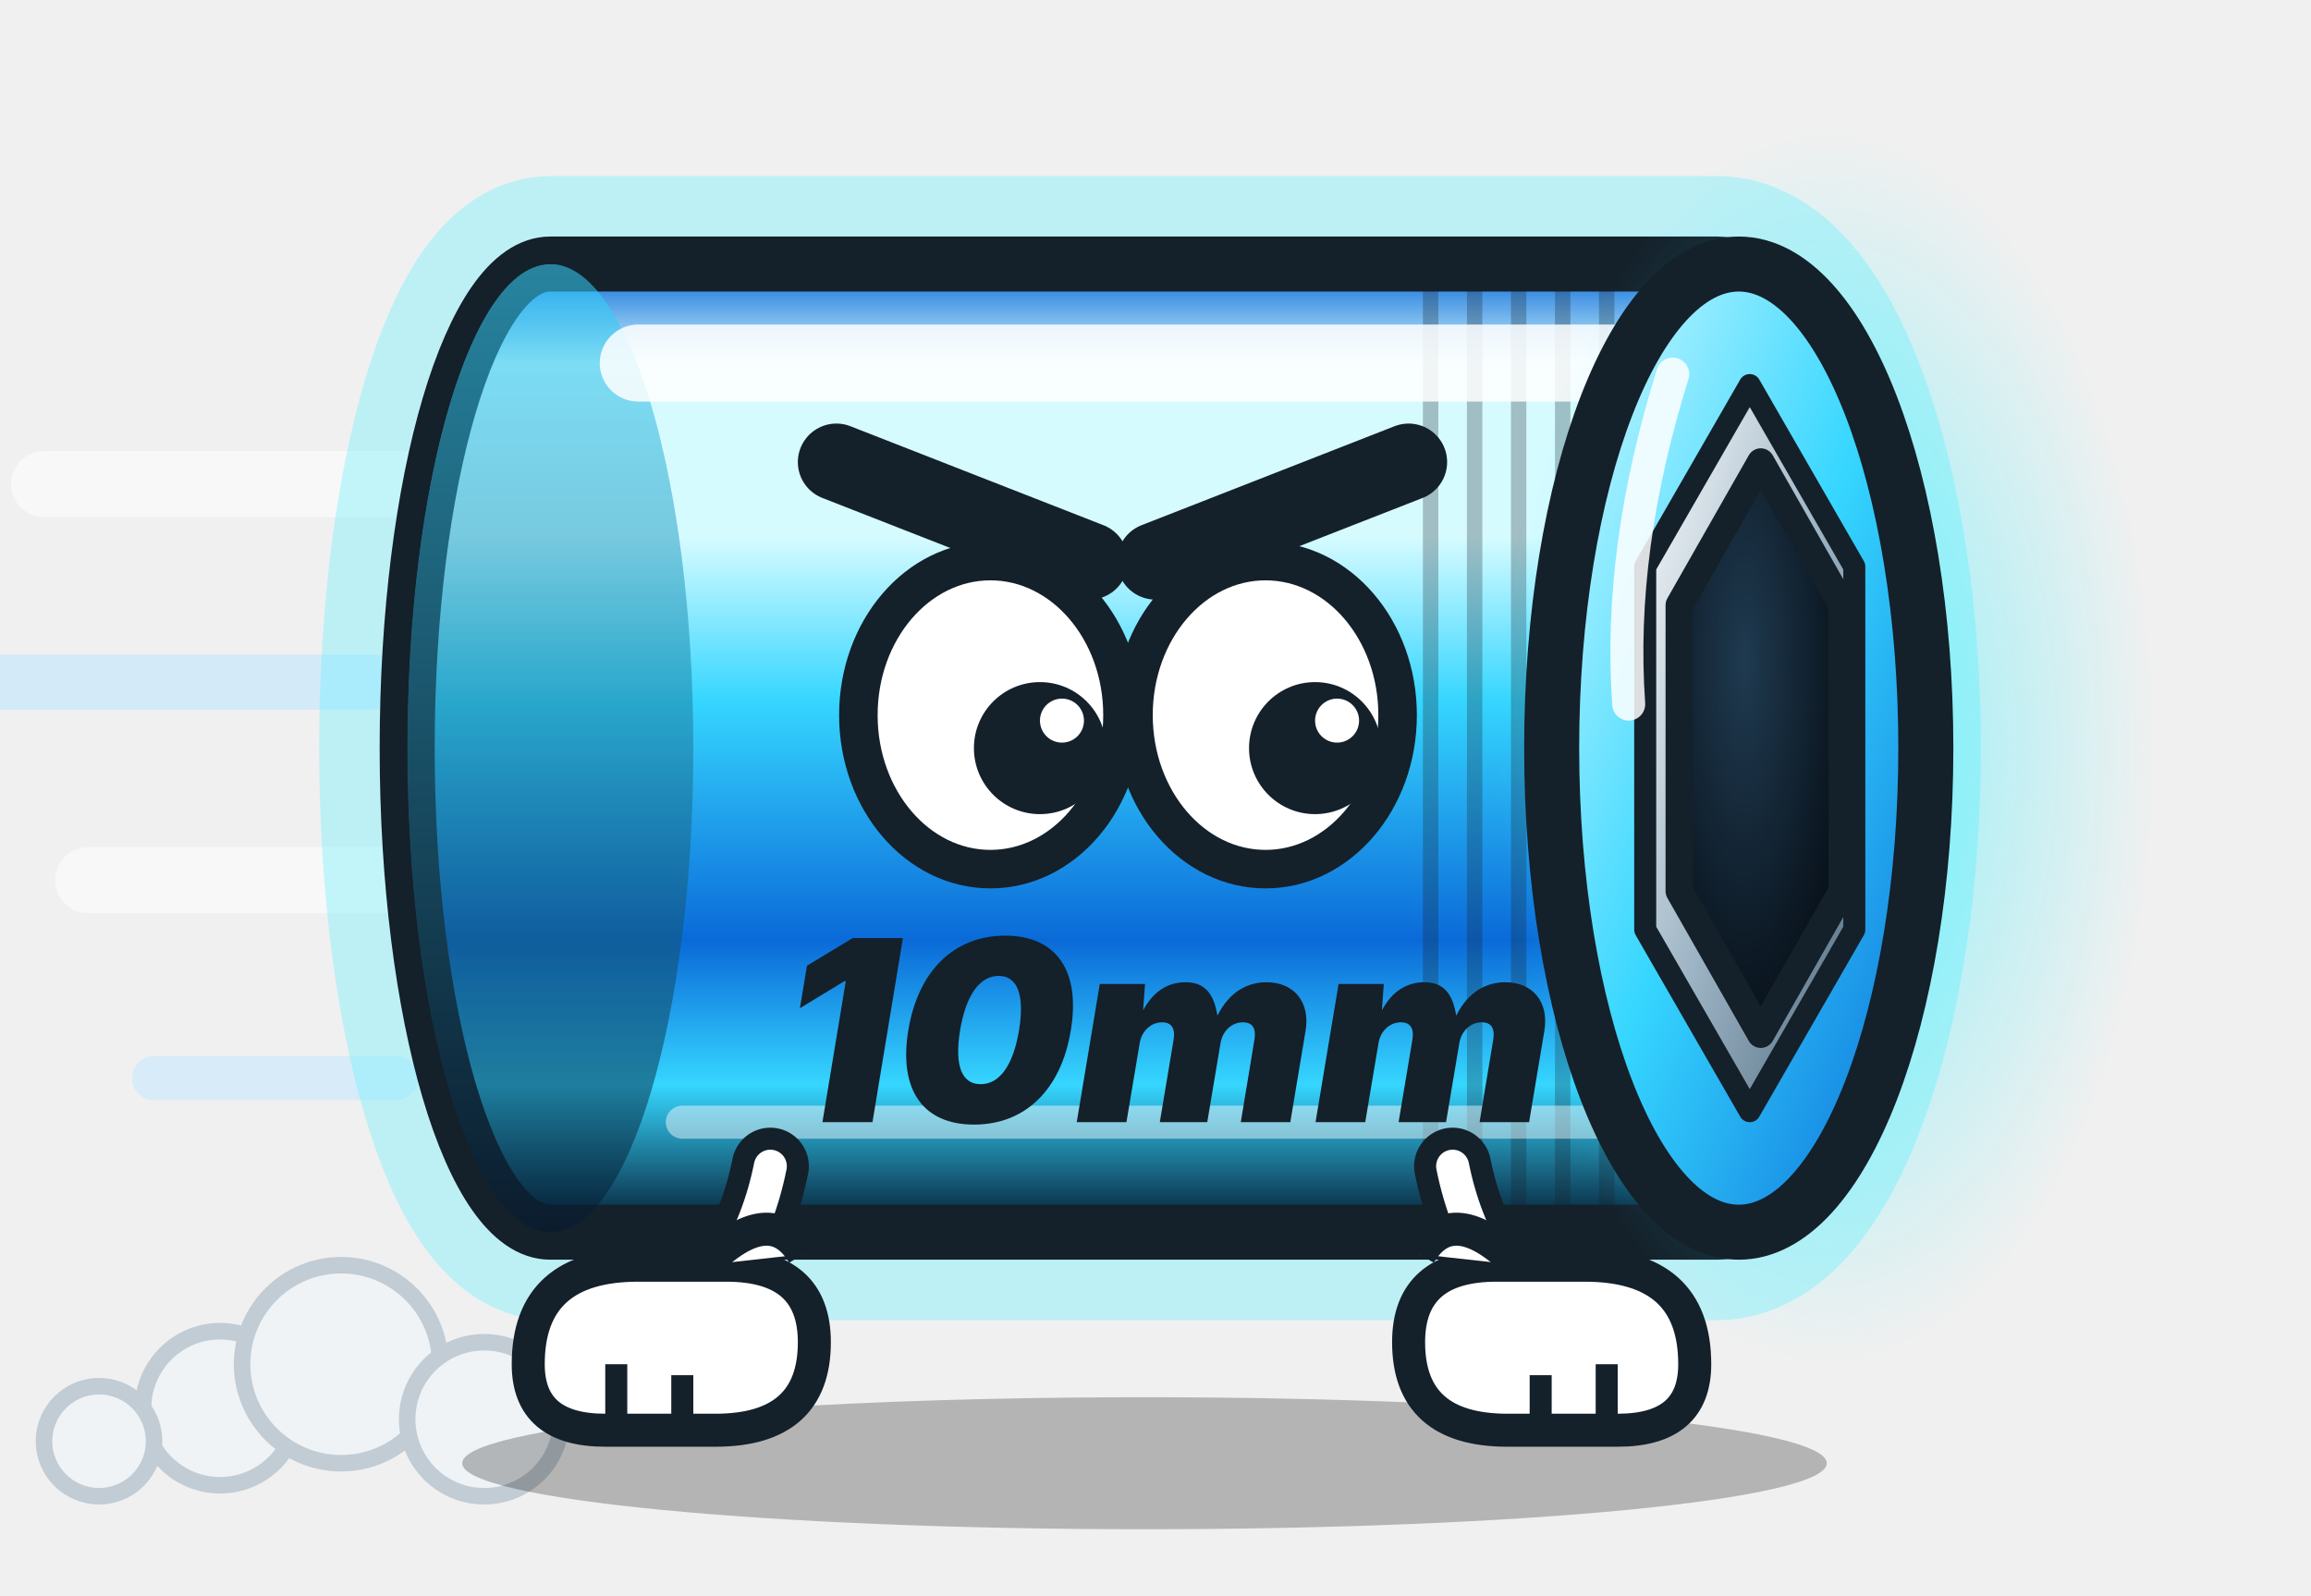
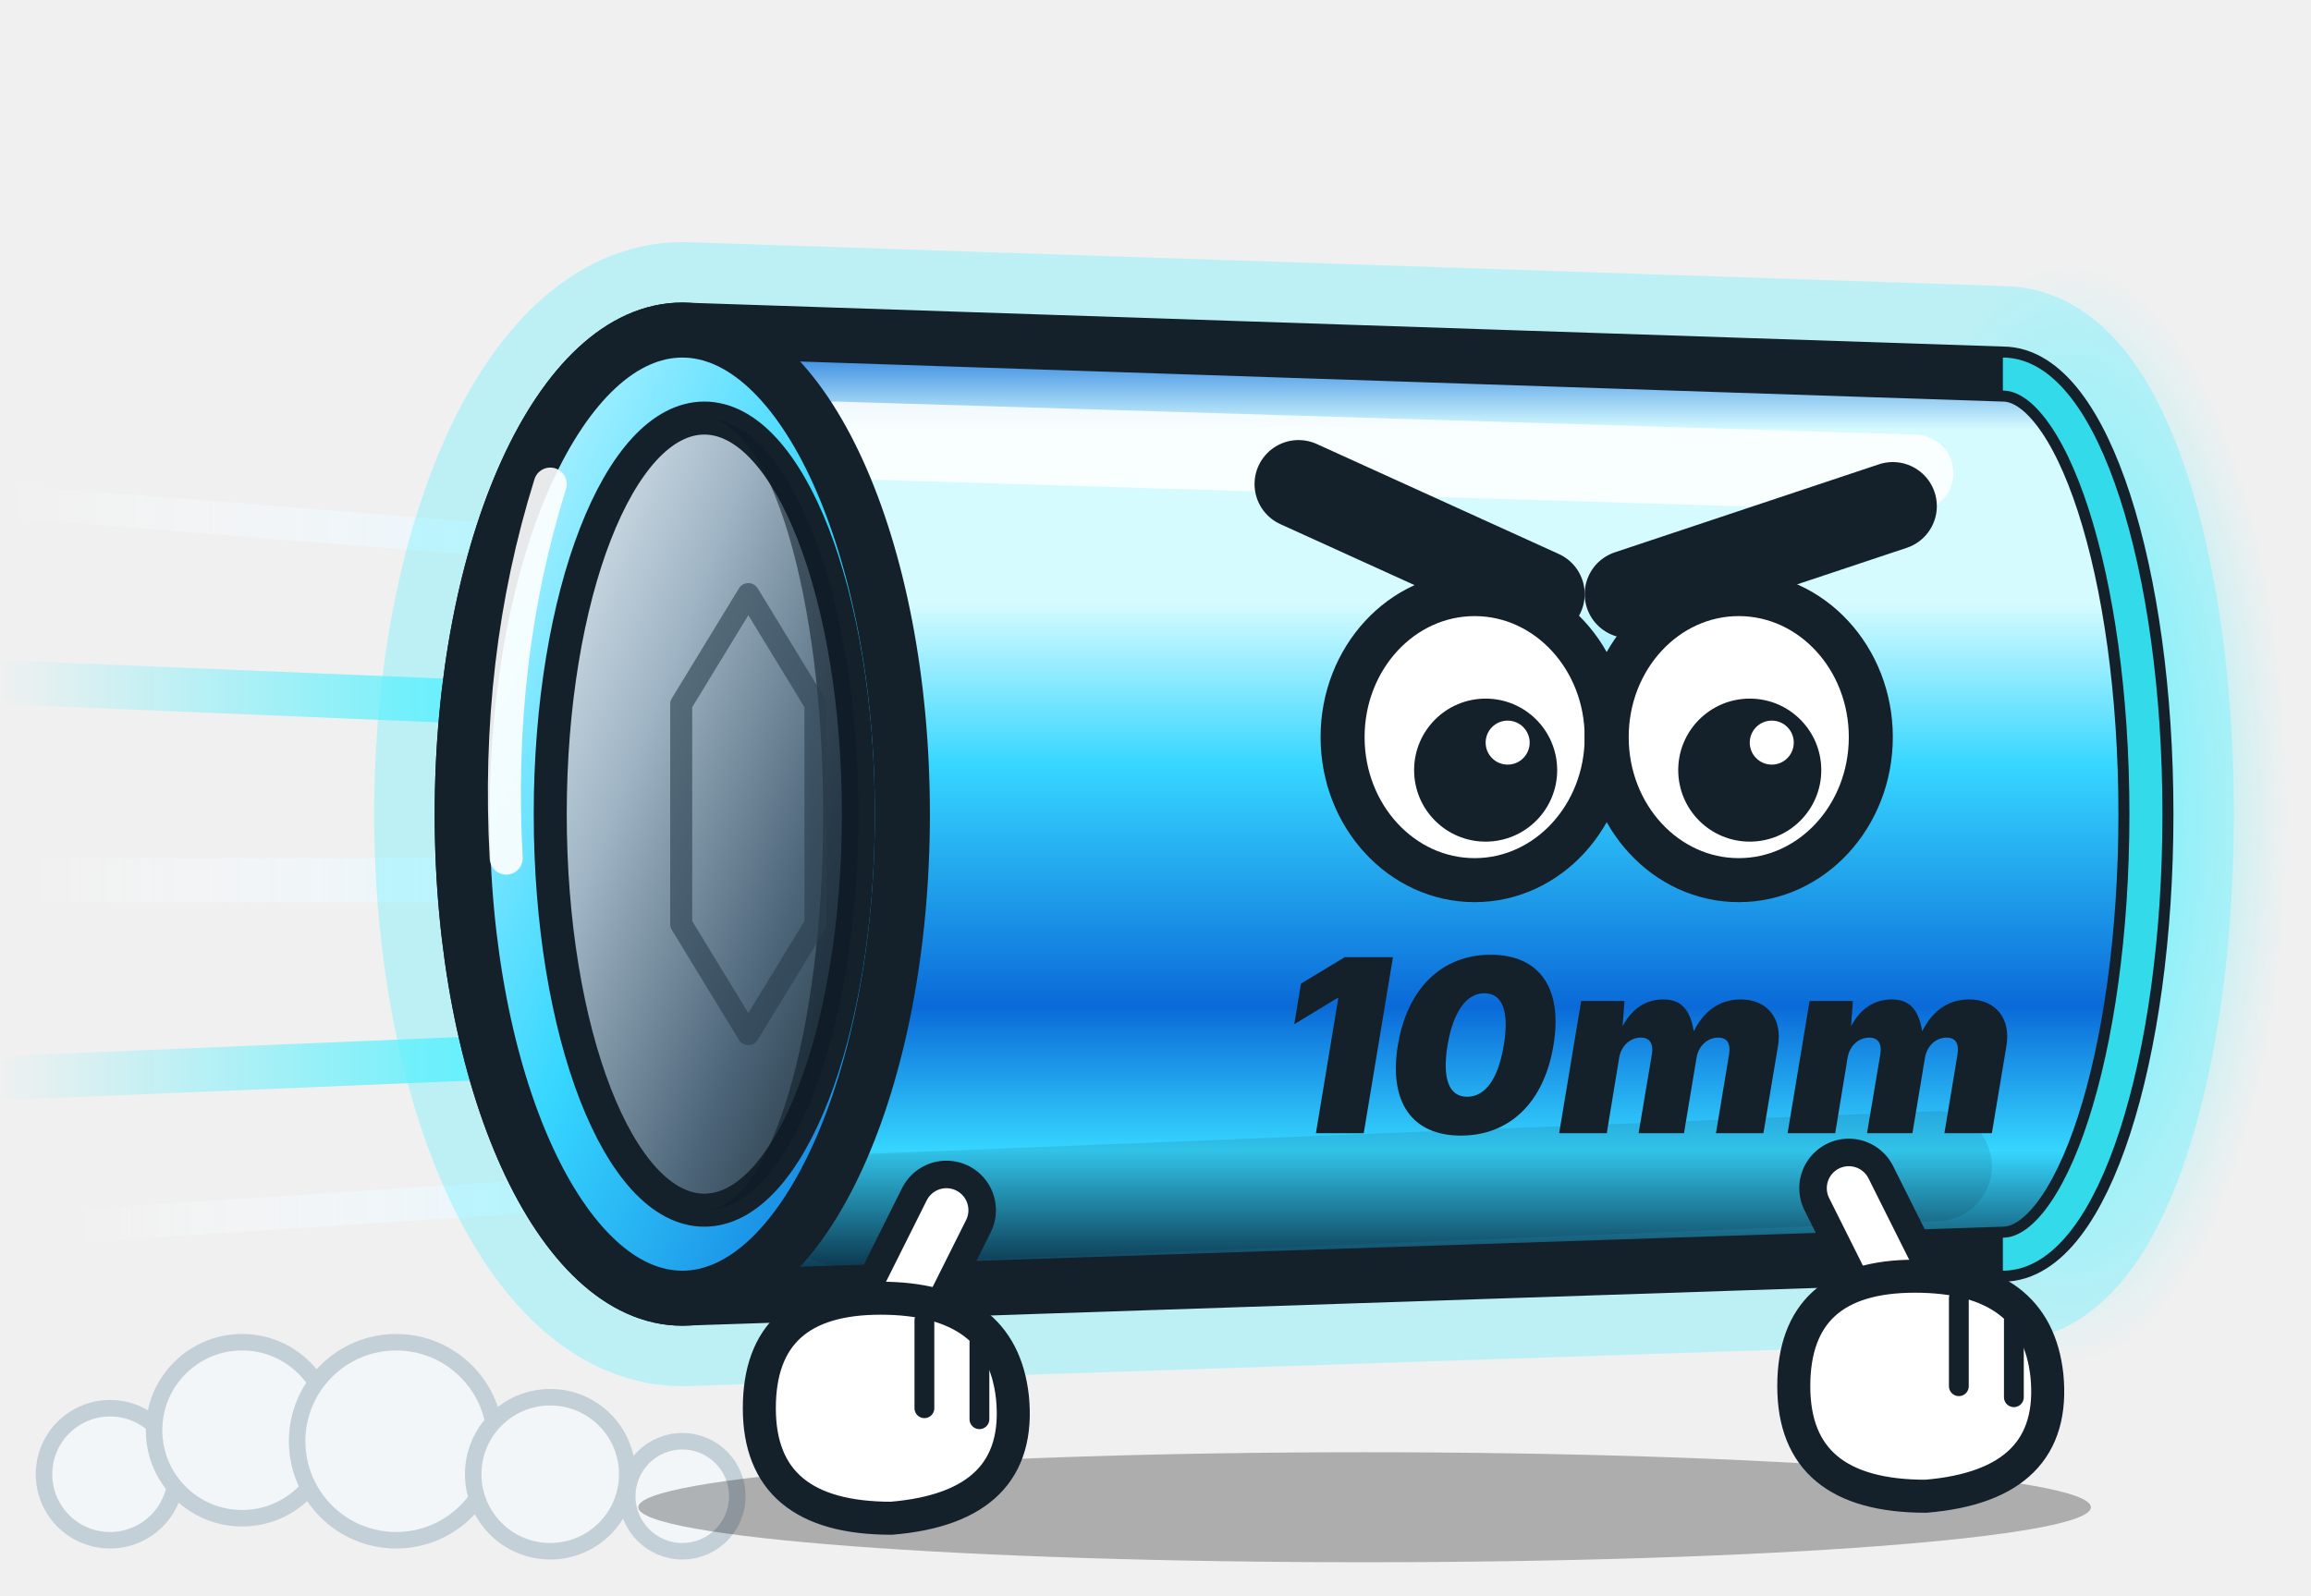
<svg xmlns="http://www.w3.org/2000/svg" viewBox="0 0 210 145">
  <defs>
    <linearGradient id="body" x2="0" y2="1">
      <stop offset="0" stop-color="#0a6ad8" />
      <stop offset="0.1" stop-color="#d6fbff" />
      <stop offset="0.28" stop-color="#d6fbff" />
      <stop offset="0.45" stop-color="#36d6ff" />
      <stop offset="0.7" stop-color="#0a6ad8" />
      <stop offset="0.85" stop-color="#36d6ff" />
      <stop offset="1" stop-color="#041a30" />
    </linearGradient>
    <linearGradient id="face" x1="0" y1="0" x2="1" y2="1">
      <stop offset="0" stop-color="#d6fbff" />
      <stop offset="0.5" stop-color="#36d6ff" />
      <stop offset="1" stop-color="#0a6ad8" />
    </linearGradient>
    <linearGradient id="drive" x2="0" y2="1">
      <stop offset="0" stop-color="#36d6ff" />
      <stop offset="1" stop-color="#041a30" />
    </linearGradient>
-     <radialGradient id="hole" cx=".4" cy=".35" r=".8">
-       <stop stop-color="#1f3a50" />
-       <stop offset="1" stop-color="#03080e" />
-     </radialGradient>
+     <linearGradient id="hole" x1="0" y1="0" x2="1" y2="1">
+       <stop stop-color="#e8f2f8" />
+       <stop offset=".35" stop-color="#9fb4c4" />
+       <stop offset=".7" stop-color="#4c6578" />
+       <stop offset="1" stop-color="#1c2c38" />
+     </linearGradient>
    <linearGradient id="bevel" x1="0" y1="0" x2="1" y2="1">
      <stop stop-color="#ffffff" />
-       <stop offset=".5" stop-color="#9fb6c6" />
-       <stop offset="1" stop-color="#4f6a7e" />
+       <stop offset=".5" stop-color="#b8c8d4" />
+       <stop offset="1" stop-color="#6f879a" />
    </linearGradient>
    <radialGradient id="fglow" cx=".5" cy=".5" r=".5">
-       <stop stop-color="#36f0ff" stop-opacity=".55" />
+       <stop stop-color="#36f0ff" stop-opacity=".7" />
      <stop offset="1" stop-color="#36f0ff" stop-opacity="0" />
    </radialGradient>
+     <linearGradient id="streak" x2="1" y2="0">
+       <stop stop-color="#ffffff" stop-opacity="0" />
+       <stop offset="1" stop-color="#e6f6ff" stop-opacity=".95" />
+     </linearGradient>
+     <linearGradient id="streakb" x2="1" y2="0">
+       <stop stop-color="#36f0ff" stop-opacity="0" />
+       <stop offset="1" stop-color="#36f0ff" stop-opacity=".8" />
+     </linearGradient>
    <clipPath id="bodyclip">
-       <path d="M50 24 H156 A16 44 0 0 1 156 112 H50 A13 44 0 0 1 50 24Z" />
+       <path d="M62 30 L182 34 A13 40 0 0 1 182 114 L62 118 A20 44 0 0 1 62 30Z" />
    </clipPath>
  </defs>
-   <g stroke-linecap="round" fill="none">
-     <path d="M4 44 H40" stroke="#ffffff" stroke-width="6" opacity=".55" />
-     <path d="M0 62 H34" stroke="#bfe6ff" stroke-width="5" opacity=".6" />
-     <path d="M8 80 H38" stroke="#ffffff" stroke-width="6" opacity=".5" />
-     <path d="M14 98 H36" stroke="#bfe6ff" stroke-width="4" opacity=".5" />
+   <path d="M0 44 L50 48 L50 51 L0 47Z" fill="url(#streak)" />
+   <path d="M0 60 L48 62 L48 66 L0 64Z" fill="url(#streakb)" />
+   <path d="M2 78 L46 78 L46 82 L2 82Z" fill="url(#streak)" />
+   <path d="M0 96 L48 94 L48 98 L0 100Z" fill="url(#streakb)" />
+   <path d="M6 110 L52 107 L52 110 L6 113Z" fill="url(#streak)" />
+   <g fill="#f2f6f9" stroke="#c4d0d8" stroke-width="1.5">
+     <circle cx="10" cy="134" r="6" />
+     <circle cx="22" cy="130" r="8" />
+     <circle cx="36" cy="131" r="9" />
+     <circle cx="50" cy="134" r="7" />
+     <circle cx="62" cy="136" r="5" />
  </g>
-   <g fill="#eef3f6" stroke="#b9c6cf" stroke-width="1.5" opacity=".85">
-     <circle cx="20" cy="128" r="7" />
-     <circle cx="31" cy="124" r="9" />
-     <circle cx="44" cy="129" r="7" />
-     <circle cx="9" cy="131" r="5" />
+   <ellipse cx="124" cy="137" rx="66" ry="5" fill="#000" opacity=".28" />
+   <ellipse cx="188" cy="74" rx="20" ry="50" fill="url(#fglow)" />
+   <path d="M62 30 L182 34 A13 40 0 0 1 182 114 L62 118 A20 44 0 0 1 62 30Z" fill="none" stroke="#5ff2ff" stroke-width="16" opacity=".35" />
+   <path d="M62 30 L182 34 A13 40 0 0 1 182 114 L62 118 A20 44 0 0 1 62 30Z" fill="url(#body)" stroke="#14202a" stroke-width="5" stroke-linejoin="round" />
+   <g clip-path="url(#bodyclip)">
+     <path d="M76 40 L174 43" stroke="#fff" stroke-width="7" stroke-linecap="round" opacity=".85" />
+     <path d="M76 110 L176 106" stroke="#000" stroke-width="10" stroke-linecap="round" opacity=".09" />
  </g>
-   <ellipse cx="104" cy="133" rx="62" ry="6" fill="#000" opacity=".25" />
-   <path d="M50 24 H156 A16 44 0 0 1 156 112 H50 A13 44 0 0 1 50 24Z" fill="none" stroke="#5ff2ff" stroke-width="16" opacity=".35" />
-   <path d="M50 24 H156 A16 44 0 0 1 156 112 H50 A13 44 0 0 1 50 24Z" fill="url(#body)" stroke="#14202a" stroke-width="5" stroke-linejoin="round" />
-   <g clip-path="url(#bodyclip)">
-     <ellipse cx="50" cy="68" rx="13" ry="44" fill="url(#drive)" opacity=".55" />
-     <g stroke="#14202a" stroke-width="1.4" opacity=".28">
-       <path d="M130 24 V112" />
-       <path d="M134 24 V112" />
-       <path d="M138 24 V112" />
-       <path d="M142 24 V112" />
-       <path d="M146 24 V112" />
-     </g>
-     <path d="M58 33 H150" stroke="#fff" stroke-width="7" stroke-linecap="round" opacity=".85" />
-     <path d="M62 102 H146" stroke="#fff" stroke-width="3" stroke-linecap="round" opacity=".45" />
+   <path d="M182 34 A13 40 0 0 1 182 114" fill="none" stroke="#36f0ff" stroke-width="3" opacity=".9" />
+   <ellipse cx="62" cy="74" rx="20" ry="44" fill="url(#face)" stroke="#14202a" stroke-width="5" />
+   <ellipse cx="64" cy="74" rx="14" ry="36" fill="url(#hole)" stroke="#14202a" stroke-width="3" />
+   <path d="M64 38 A14 36 0 0 1 64 110 A9 30 0 0 0 64 38Z" fill="#0d1a24" opacity=".55" />
+   <polygon points="68.0,94.0 61.9,84.0 61.9,64.0 68.0,54.0 74.1,64.0 74.1,84.0" fill="none" stroke="#2a3e4c" stroke-width="2" stroke-linejoin="round" opacity=".6" />
+   <path d="M50 44 Q45 60 46 78" stroke="#fff" stroke-width="3" fill="none" stroke-linecap="round" opacity=".9" />
+   <path d="M118 44 L140 54" stroke="#14202a" stroke-width="8" stroke-linecap="round" />
+   <path d="M172 46 L148 54" stroke="#14202a" stroke-width="8" stroke-linecap="round" />
+   <ellipse cx="134" cy="67" rx="12" ry="13" fill="#fff" stroke="#14202a" stroke-width="4" />
+   <ellipse cx="158" cy="67" rx="12" ry="13" fill="#fff" stroke="#14202a" stroke-width="4" />
+   <circle cx="135" cy="70" r="6.5" fill="#14202a" />
+   <circle cx="159" cy="70" r="6.5" fill="#14202a" />
+   <circle cx="137" cy="67.5" r="2" fill="#fff" />
+   <circle cx="161" cy="67.5" r="2" fill="#fff" />
+   <text x="116" y="103" font-family="Inter,Arial,sans-serif" font-size="22" font-style="italic" font-weight="900" fill="#14202a">10mm</text>
+   <path d="M86 110 L80 122" stroke="#14202a" stroke-width="9" stroke-linecap="round" />
+   <path d="M86 110 L80 122" stroke="#fff" stroke-width="4" stroke-linecap="round" />
+   <g stroke="#14202a" stroke-width="3" stroke-linejoin="round">
+     <path d="M69 128 q0 -10 11 -10 q11 0 12 9 q1 10 -11 11 q-12 0 -12 -10z" fill="#fff" />
  </g>
-   <ellipse cx="166" cy="68" rx="30" ry="56" fill="url(#fglow)" />
-   <ellipse cx="158" cy="68" rx="17" ry="44" fill="url(#face)" stroke="#14202a" stroke-width="5" />
-   <polygon points="159.0,101.0 149.5,84.5 149.5,51.5 159.0,35.0 168.5,51.5 168.5,84.5" fill="url(#bevel)" stroke="#14202a" stroke-width="2" stroke-linejoin="round" />
-   <polygon points="160.0,94.0 152.6,81.0 152.6,55.0 160.0,42.0 167.4,55.0 167.4,81.0" fill="url(#hole)" stroke="#14202a" stroke-width="2.5" stroke-linejoin="round" />
-   <path d="M152 34 Q147 50 148 64" stroke="#fff" stroke-width="3" fill="none" stroke-linecap="round" opacity=".85" />
-   <path d="M76 42 L99 51" stroke="#14202a" stroke-width="7" stroke-linecap="round" />
-   <path d="M128 42 L105 51" stroke="#14202a" stroke-width="7" stroke-linecap="round" />
-   <ellipse cx="90" cy="65" rx="12" ry="14" fill="#fff" stroke="#14202a" stroke-width="3.5" />
-   <ellipse cx="115" cy="65" rx="12" ry="14" fill="#fff" stroke="#14202a" stroke-width="3.5" />
-   <circle cx="94.5" cy="68" r="6" fill="#14202a" />
-   <circle cx="119.5" cy="68" r="6" fill="#14202a" />
-   <circle cx="96.5" cy="65.5" r="2" fill="#fff" />
-   <circle cx="121.5" cy="65.5" r="2" fill="#fff" />
-   <text x="71" y="102" font-family="Inter,Arial,sans-serif" font-size="23" font-style="italic" font-weight="900" fill="#14202a">10mm</text>
-   <g stroke="#14202a" stroke-width="3" stroke-linejoin="round" fill="#ffffff">
-     <g transform="translate(70 112) scale(1 1)">
-       <path d="M0 -6 q-2 10 -10 16" fill="none" stroke="#14202a" stroke-width="7" stroke-linecap="round" />
-       <path d="M0 -6 q-2 10 -10 16" fill="none" stroke="#ffffff" stroke-width="3" stroke-linecap="round" />
-       <path d="M-22 12 q0 -9 10 -9 h8 q8 0 8 7 q0 8 -9 8 h-10 q-7 0 -7 -6z" fill="#ffffff" />
-       <path d="M-6 3 q6 -6 9 -1" fill="#ffffff" />
-       <path d="M-14 18 v-6 M-8 18 v-5" stroke-width="2" />
-     </g>
-     <g transform="translate(132 112) scale(-1 1)">
-       <path d="M0 -6 q-2 10 -10 16" fill="none" stroke="#14202a" stroke-width="7" stroke-linecap="round" />
-       <path d="M0 -6 q-2 10 -10 16" fill="none" stroke="#ffffff" stroke-width="3" stroke-linecap="round" />
-       <path d="M-22 12 q0 -9 10 -9 h8 q8 0 8 7 q0 8 -9 8 h-10 q-7 0 -7 -6z" fill="#ffffff" />
-       <path d="M-6 3 q6 -6 9 -1" fill="#ffffff" />
-       <path d="M-14 18 v-6 M-8 18 v-5" stroke-width="2" />
-     </g>
+   <path d="M84 120 v8 M89 122 v7" stroke="#14202a" stroke-width="1.8" stroke-linecap="round" />
+   <path d="M74 123 q3 -3 7 -2" stroke="#fff" stroke-width="2" fill="none" opacity=".9" />
+   <path d="M168 108 L174 120" stroke="#14202a" stroke-width="9" stroke-linecap="round" />
+   <path d="M168 108 L174 120" stroke="#fff" stroke-width="4" stroke-linecap="round" />
+   <g stroke="#14202a" stroke-width="3" stroke-linejoin="round">
+     <path d="M163 126 q0 -10 11 -10 q11 0 12 9 q1 10 -11 11 q-12 0 -12 -10z" fill="#fff" />
  </g>
+   <path d="M178 118 v8 M183 120 v7" stroke="#14202a" stroke-width="1.8" stroke-linecap="round" />
+   <path d="M168 121 q3 -3 7 -2" stroke="#fff" stroke-width="2" fill="none" opacity=".9" />
</svg>
